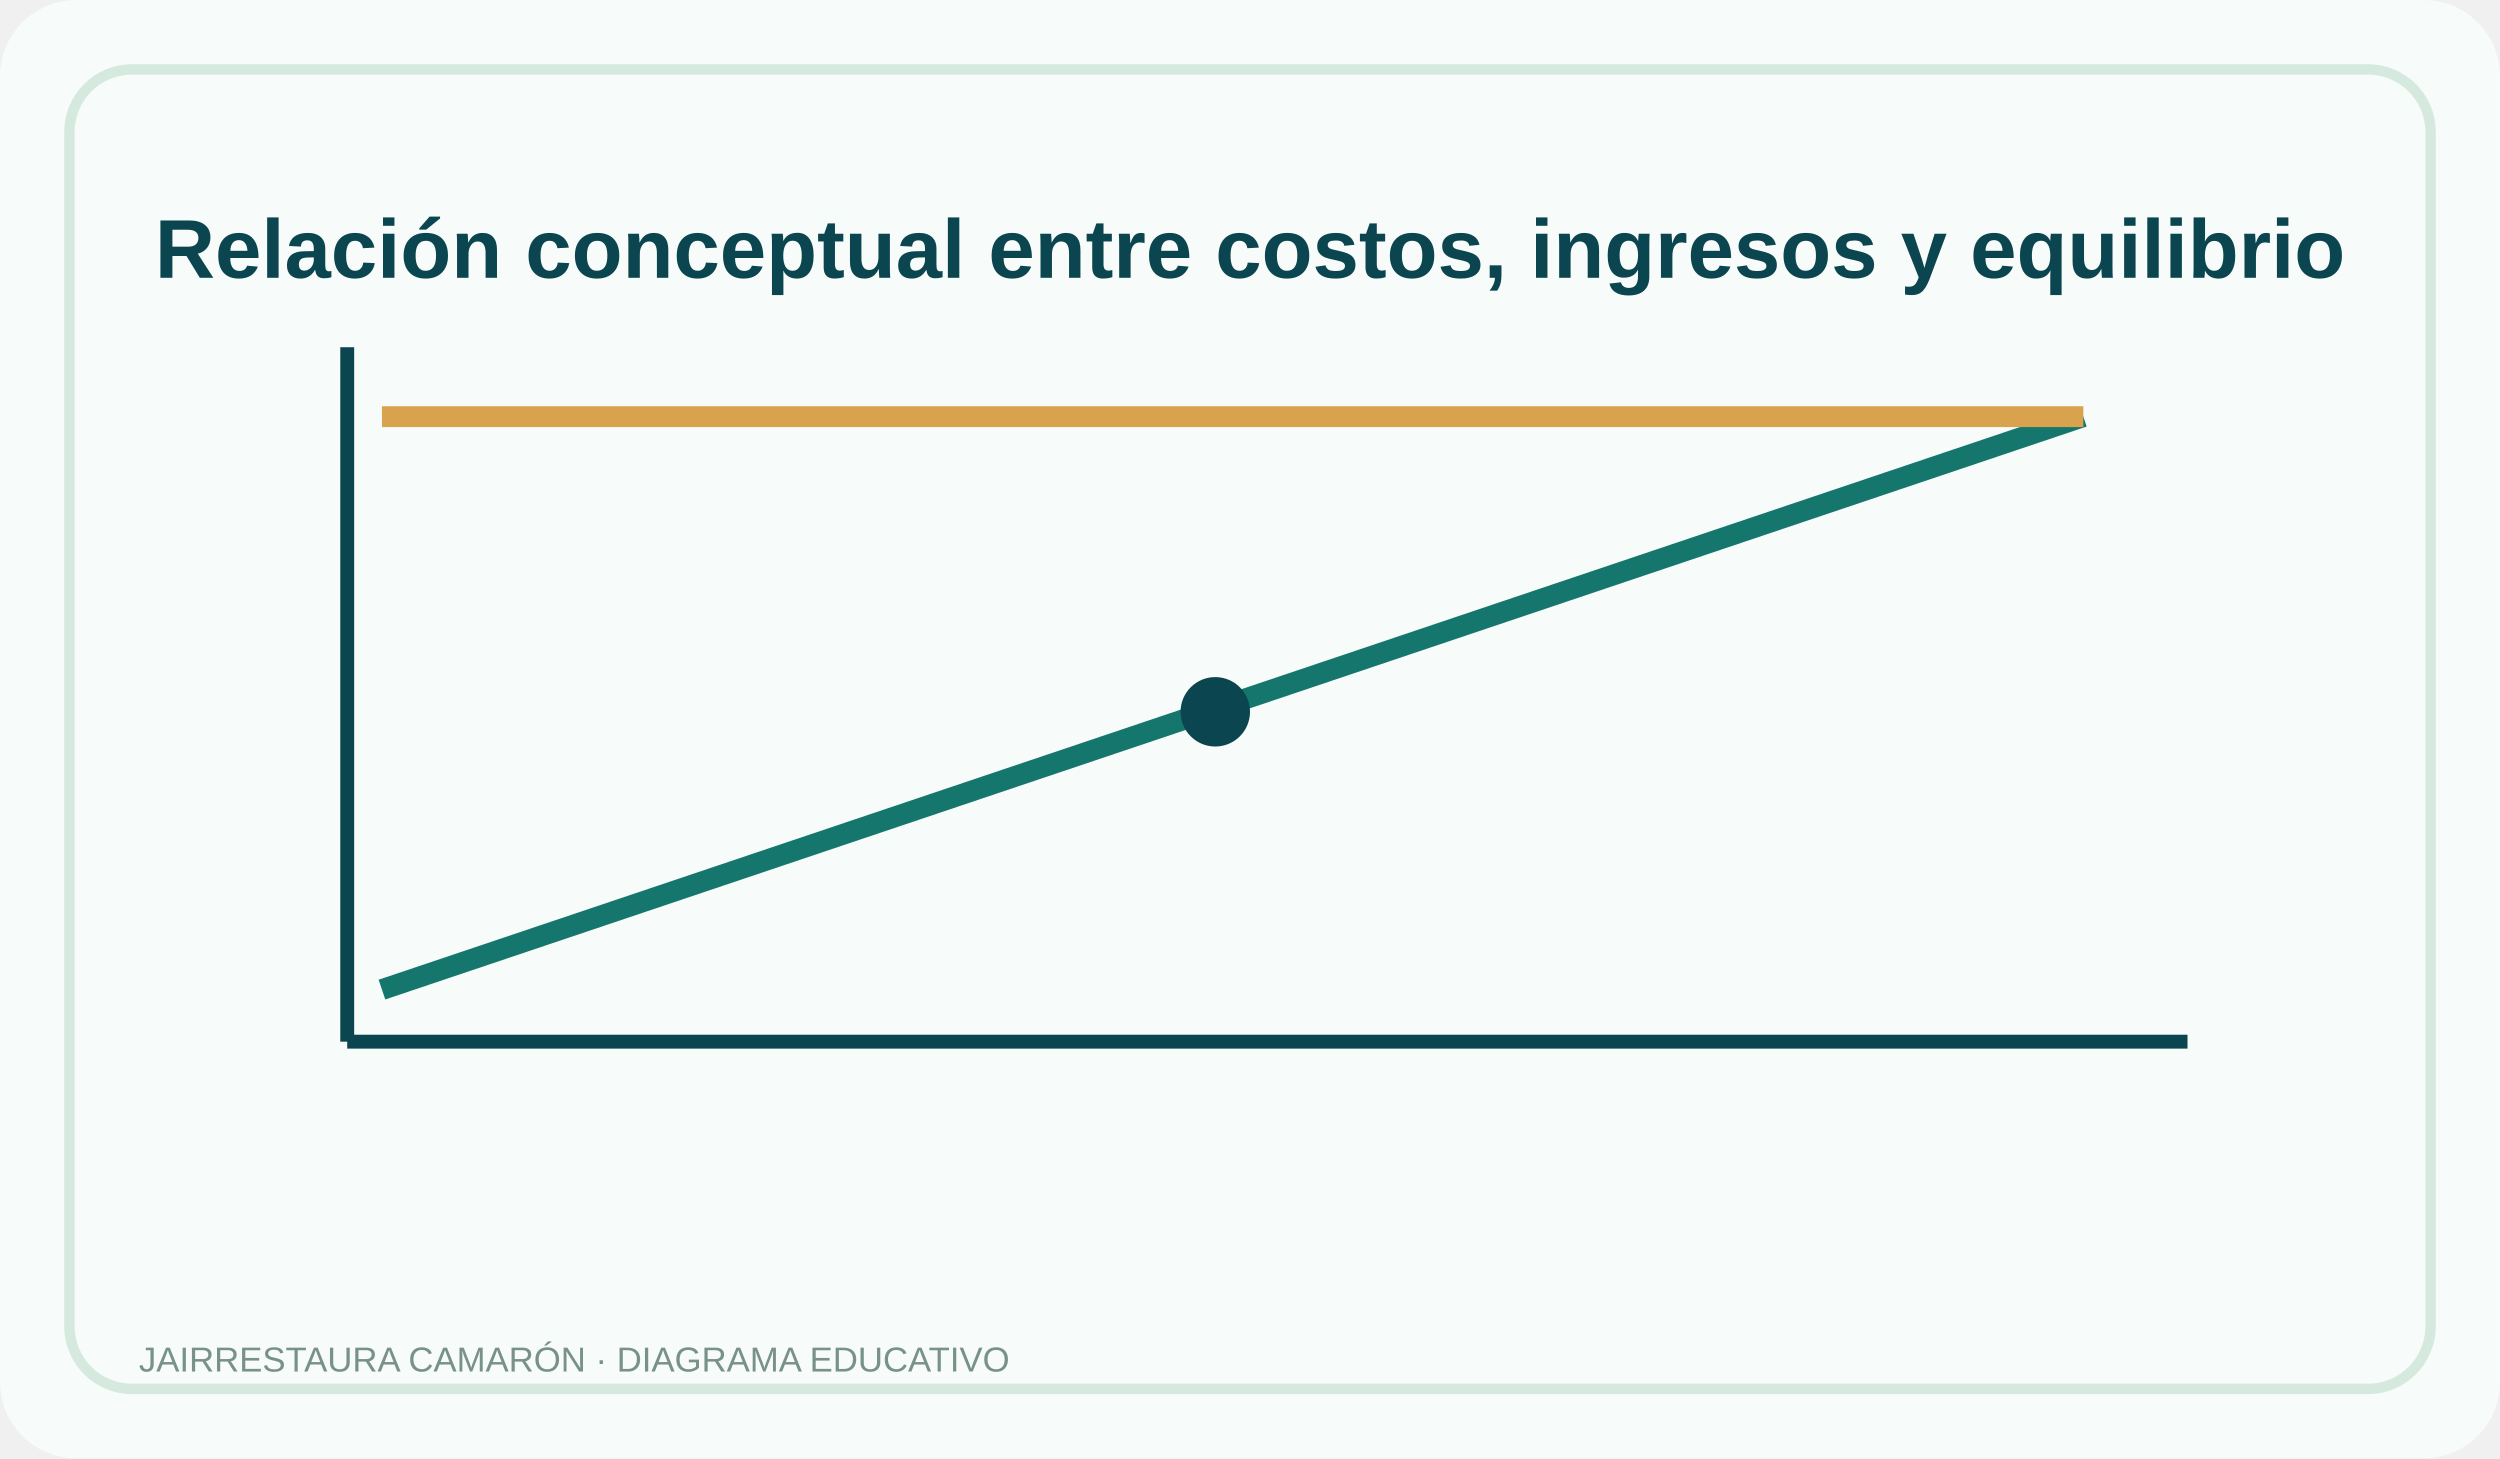
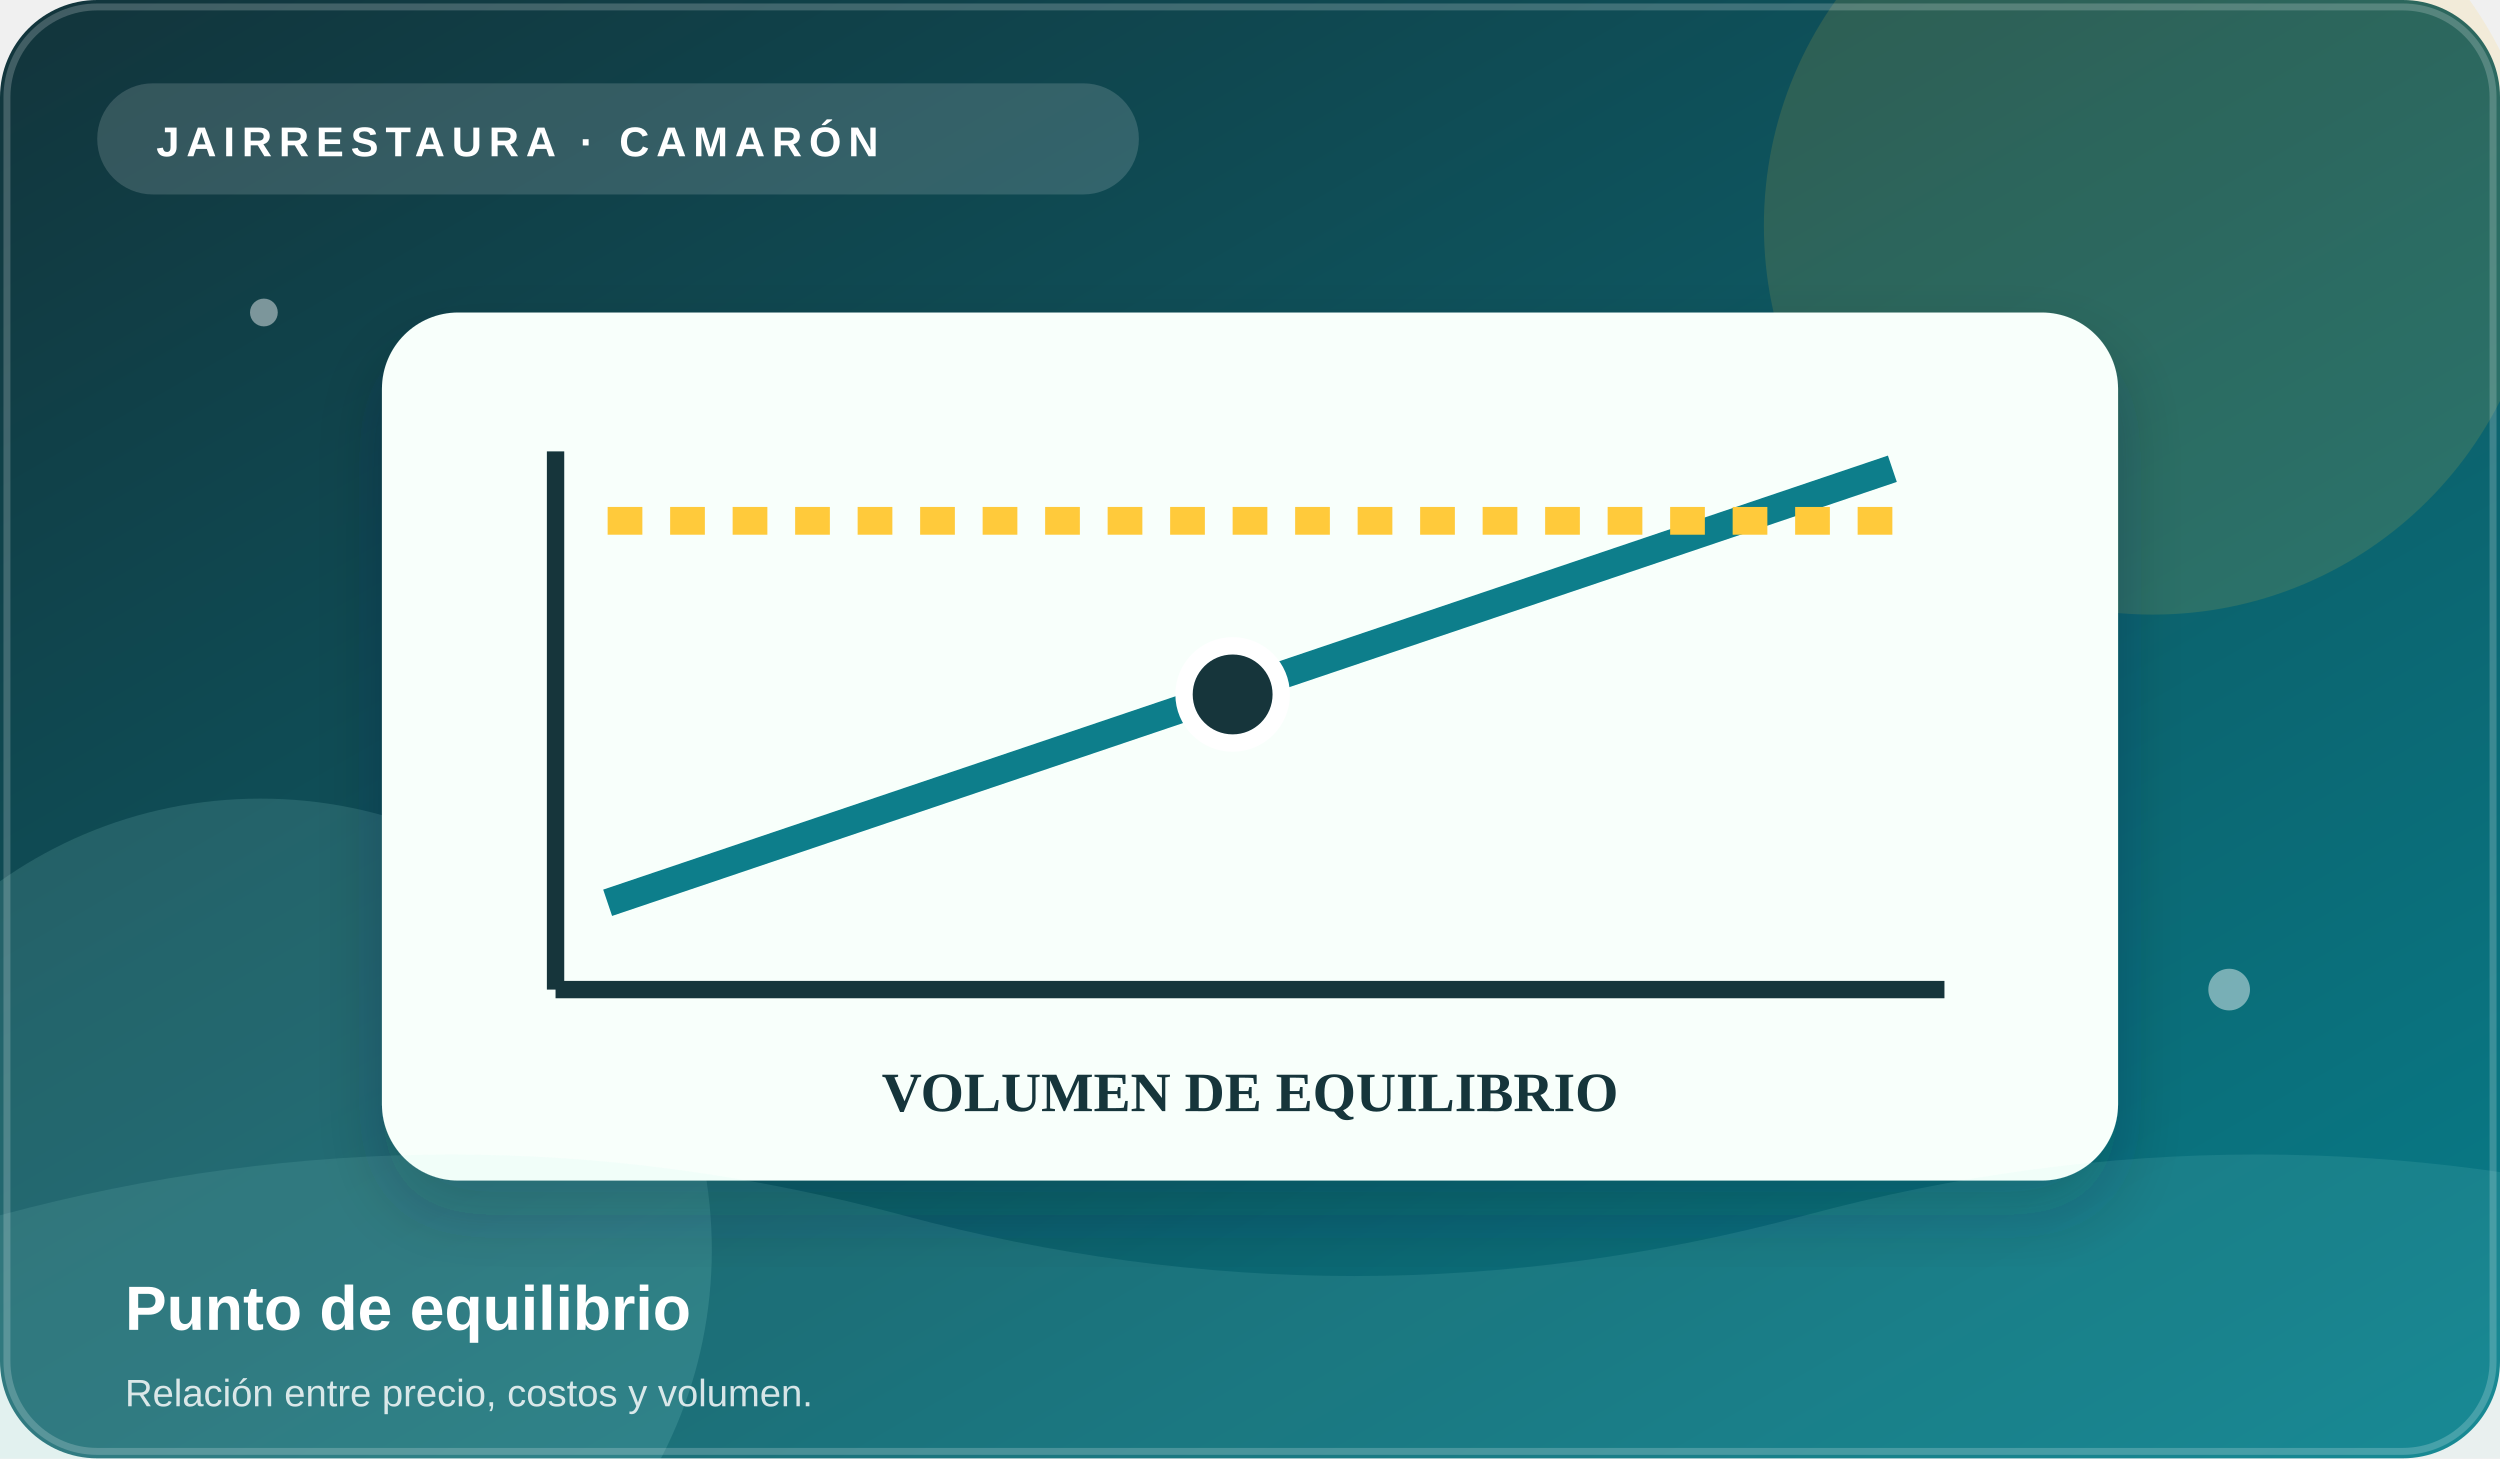
- <svg xmlns="http://www.w3.org/2000/svg" viewBox="0 0 720 420">
-   <rect width="720" height="420" rx="22" fill="#f7fbf9" />
-   <rect x="20" y="20" width="680" height="380" rx="18" fill="none" stroke="#d5e9df" stroke-width="3" />
-   <text x="360" y="80" text-anchor="middle" font-family="Arial" font-size="24" font-weight="700" fill="#0b4650">Relación conceptual entre costos, ingresos y equilibrio</text>
-   <path d="M100 300V100 M100 300H630" stroke="#0b4650" stroke-width="4" />
-   <path d="M110 285L600 120" stroke="#14766d" stroke-width="6" />
-   <path d="M110 120H600" stroke="#d9a34d" stroke-width="6" />
-   <circle cx="350" cy="205" r="10" fill="#0b4650" />
-   <text x="40" y="395" font-family="Arial" font-size="10" fill="#78918a">JAIRRESTAURA CAMARÓN · DIAGRAMA EDUCATIVO</text>
+ <svg xmlns="http://www.w3.org/2000/svg" viewBox="0 0 720 420" role="img" aria-labelledby="t d">
+   <defs>
+     <linearGradient id="bg" x2="1" y2="1">
+       <stop stop-color="#12343b" />
+       <stop offset="1" stop-color="#087e8b" />
+     </linearGradient>
+     <linearGradient id="water" x2="0" y2="1">
+       <stop stop-color="#b2f7ef" />
+       <stop offset="1" stop-color="#087e8b" />
+     </linearGradient>
+     <linearGradient id="gold" x2="1" y2="1">
+       <stop stop-color="#ffca3a" />
+       <stop offset="1" stop-color="#e76f51" />
+     </linearGradient>
+     <filter id="shadow">
+       <feDropShadow dx="0" dy="10" stdDeviation="10" flood-color="#032b36" flood-opacity=".24" />
+     </filter>
+   </defs>
+   <rect width="720" height="420" rx="28" fill="url(#bg)" />
+   <circle cx="620" cy="65" r="112" fill="#ffca3a" opacity=".13" />
+   <circle cx="75" cy="360" r="130" fill="#b2f7ef" opacity=".13" />
+   <g fill="#fff" opacity=".45">
+     <circle cx="76" cy="90" r="4">
+       <animate attributeName="cy" values="90;70;90" dur="4s" repeatCount="indefinite" />
+     </circle>
+     <circle cx="642" cy="285" r="6">
+       <animate attributeName="cy" values="285;260;285" dur="5s" repeatCount="indefinite" />
+     </circle>
+     <circle cx="585" cy="110" r="3" />
+   </g>
+   <g filter="url(#shadow)">
+     <rect x="110" y="90" width="500" height="250" rx="22" fill="#f8fffb" />
+     <path d="M160 285 V130 M160 285 H560" stroke="#12343b" stroke-width="5" />
+     <path d="M175 260 L545 135" stroke="#087e8b" stroke-width="8" />
+     <path d="M175 150 L545 150" stroke="#ffca3a" stroke-width="8" stroke-dasharray="10 8" />
+     <circle cx="355" cy="200" r="14" fill="#12343b" stroke="#fff" stroke-width="5" />
+     <text x="360" y="320" text-anchor="middle" fill="#12343b" font-size="16" font-weight="800">VOLUMEN DE EQUILIBRIO</text>
+   </g>
+   <path d="M0 350 Q130 315 260 350 T520 350 T780 350 V420 H0Z" fill="#b2f7ef" opacity=".10" />
+   <rect x="28" y="24" width="300" height="32" rx="16" fill="#fff" fill-opacity=".15" />
+   <text x="45" y="45" fill="#fff" font-family="Arial,sans-serif" font-size="12" font-weight="700" letter-spacing="2">JAIRRESTAURA · CAMARÓN</text>
+   <text x="36" y="383" fill="#fff" font-family="Arial,sans-serif" font-size="18" font-weight="800">Punto de equilibrio</text>
+   <text x="36" y="405" fill="#fff" fill-opacity=".82" font-family="Arial,sans-serif" font-size="11">Relación entre precio, costos y volumen.</text>
+   <rect x="2" y="2" width="716" height="416" rx="26" fill="none" stroke="#fff" stroke-opacity=".2" stroke-width="2" />
</svg>
